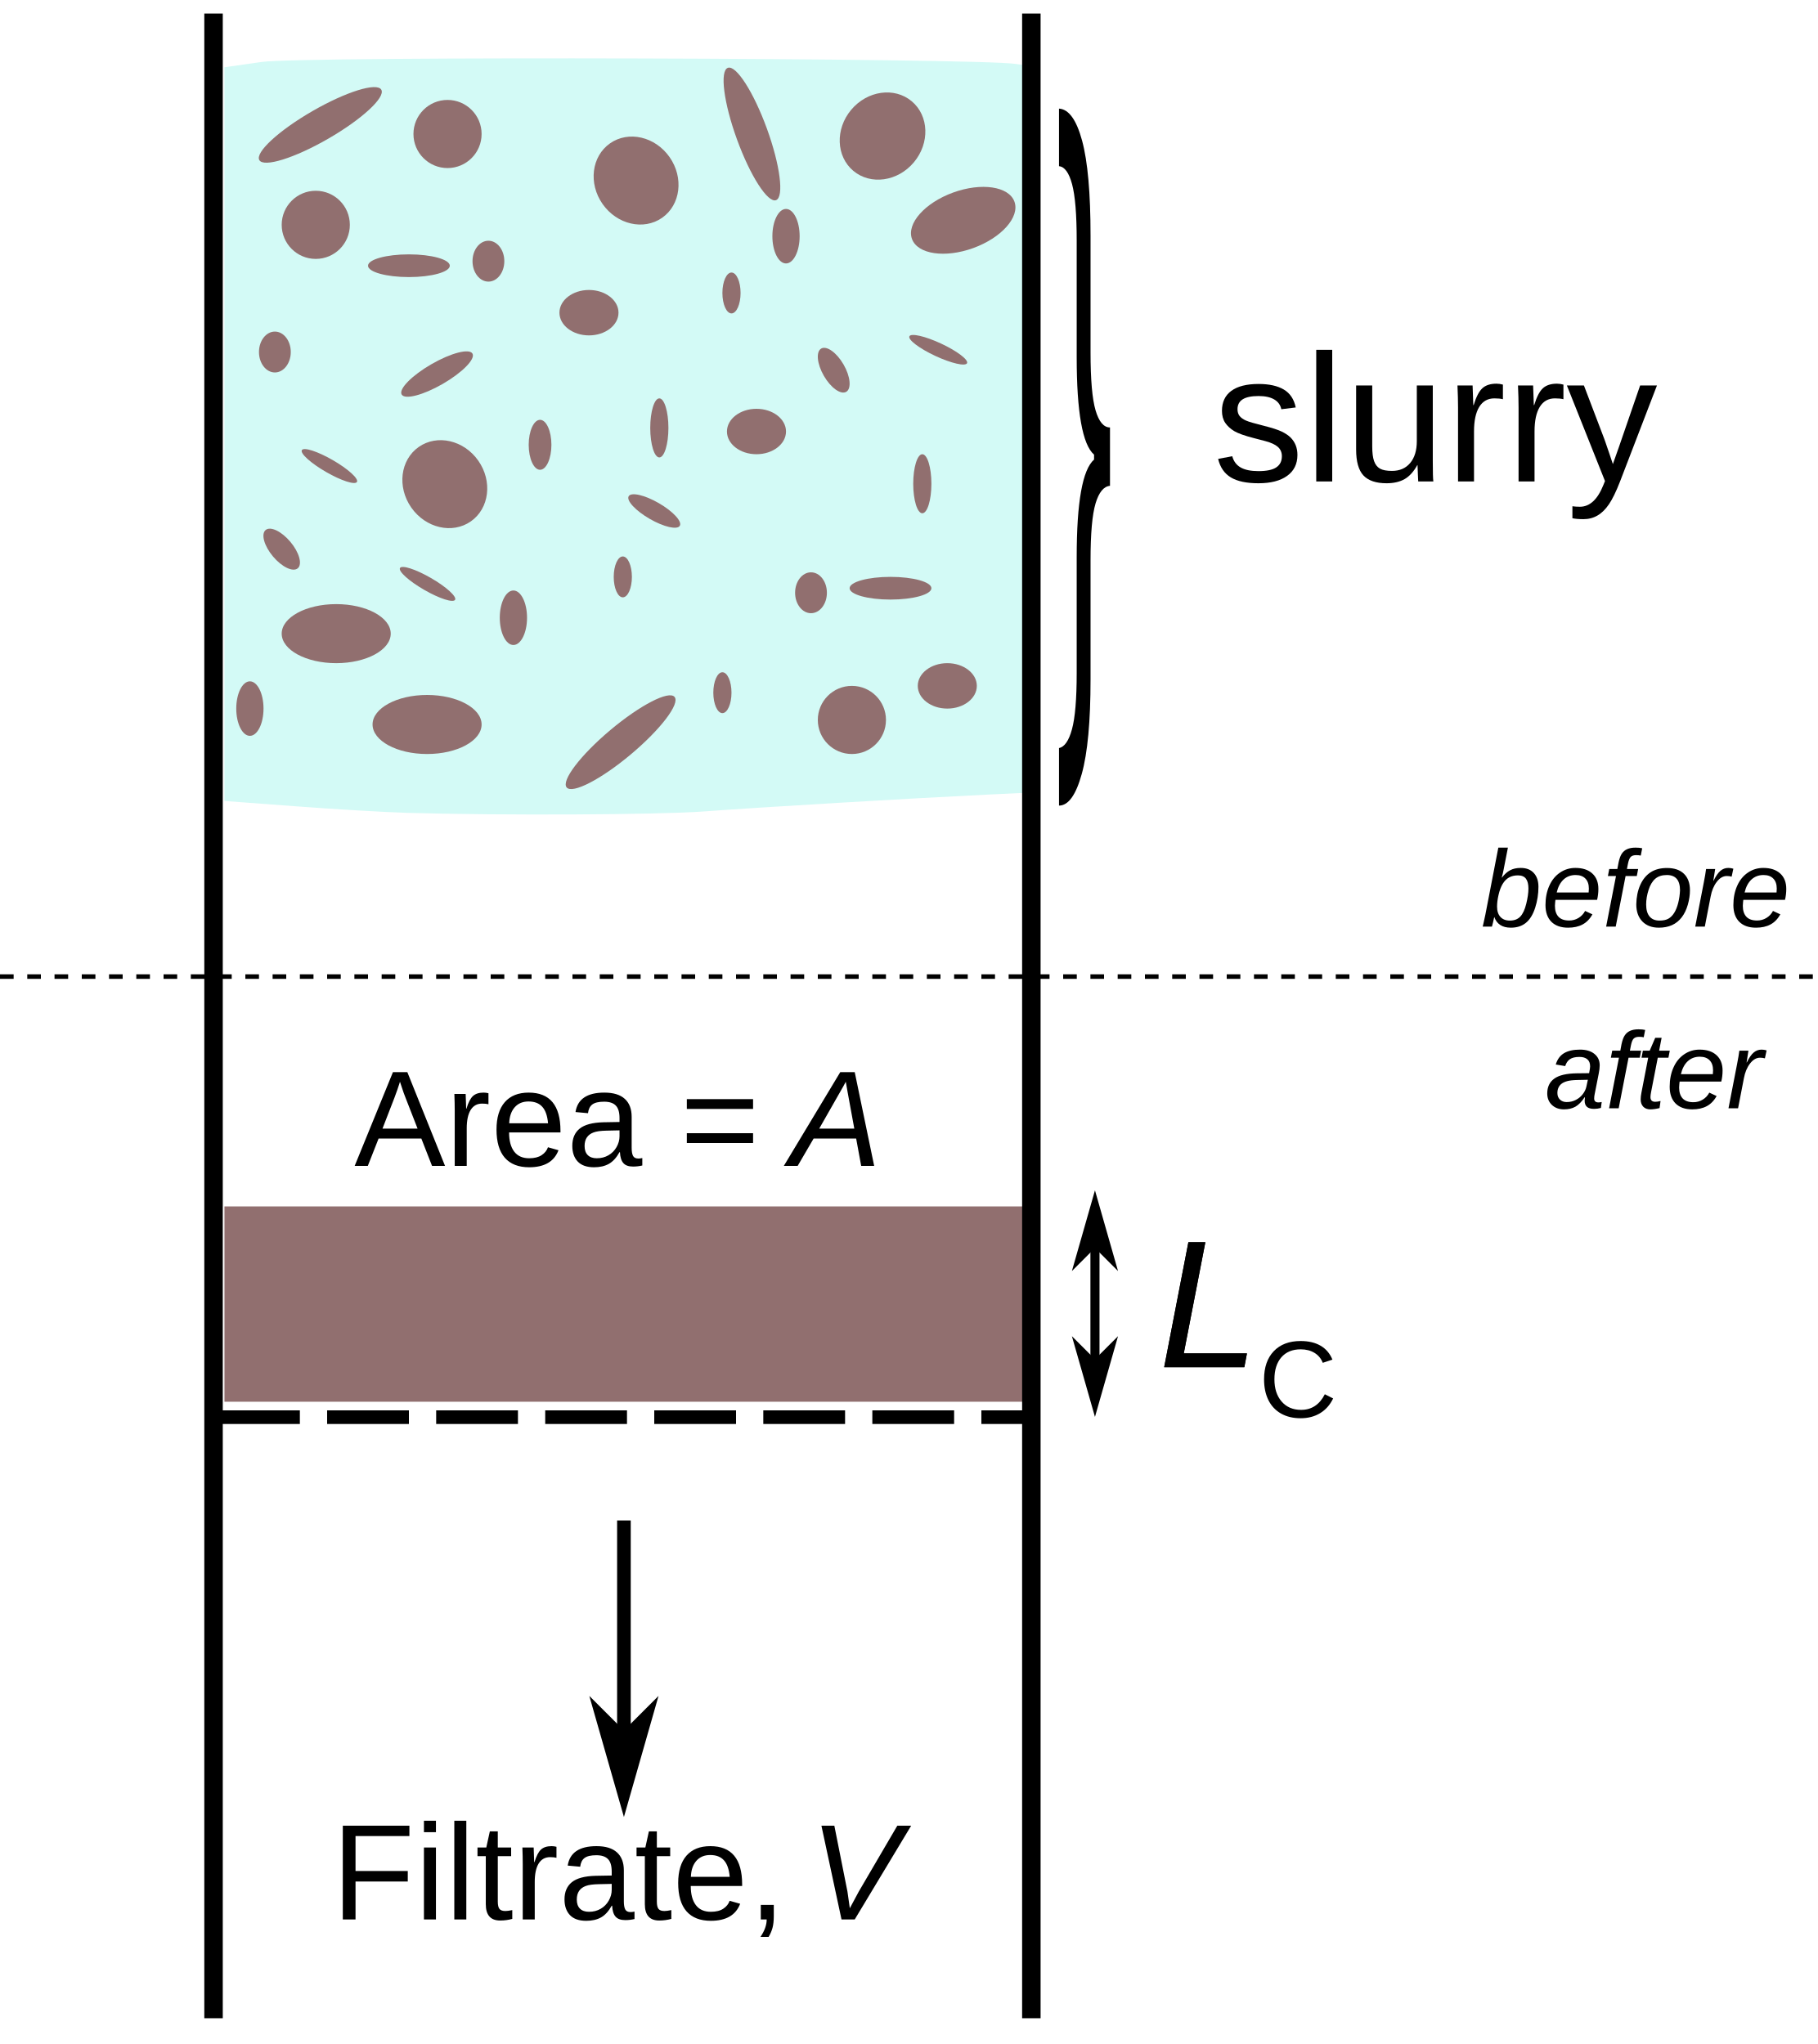
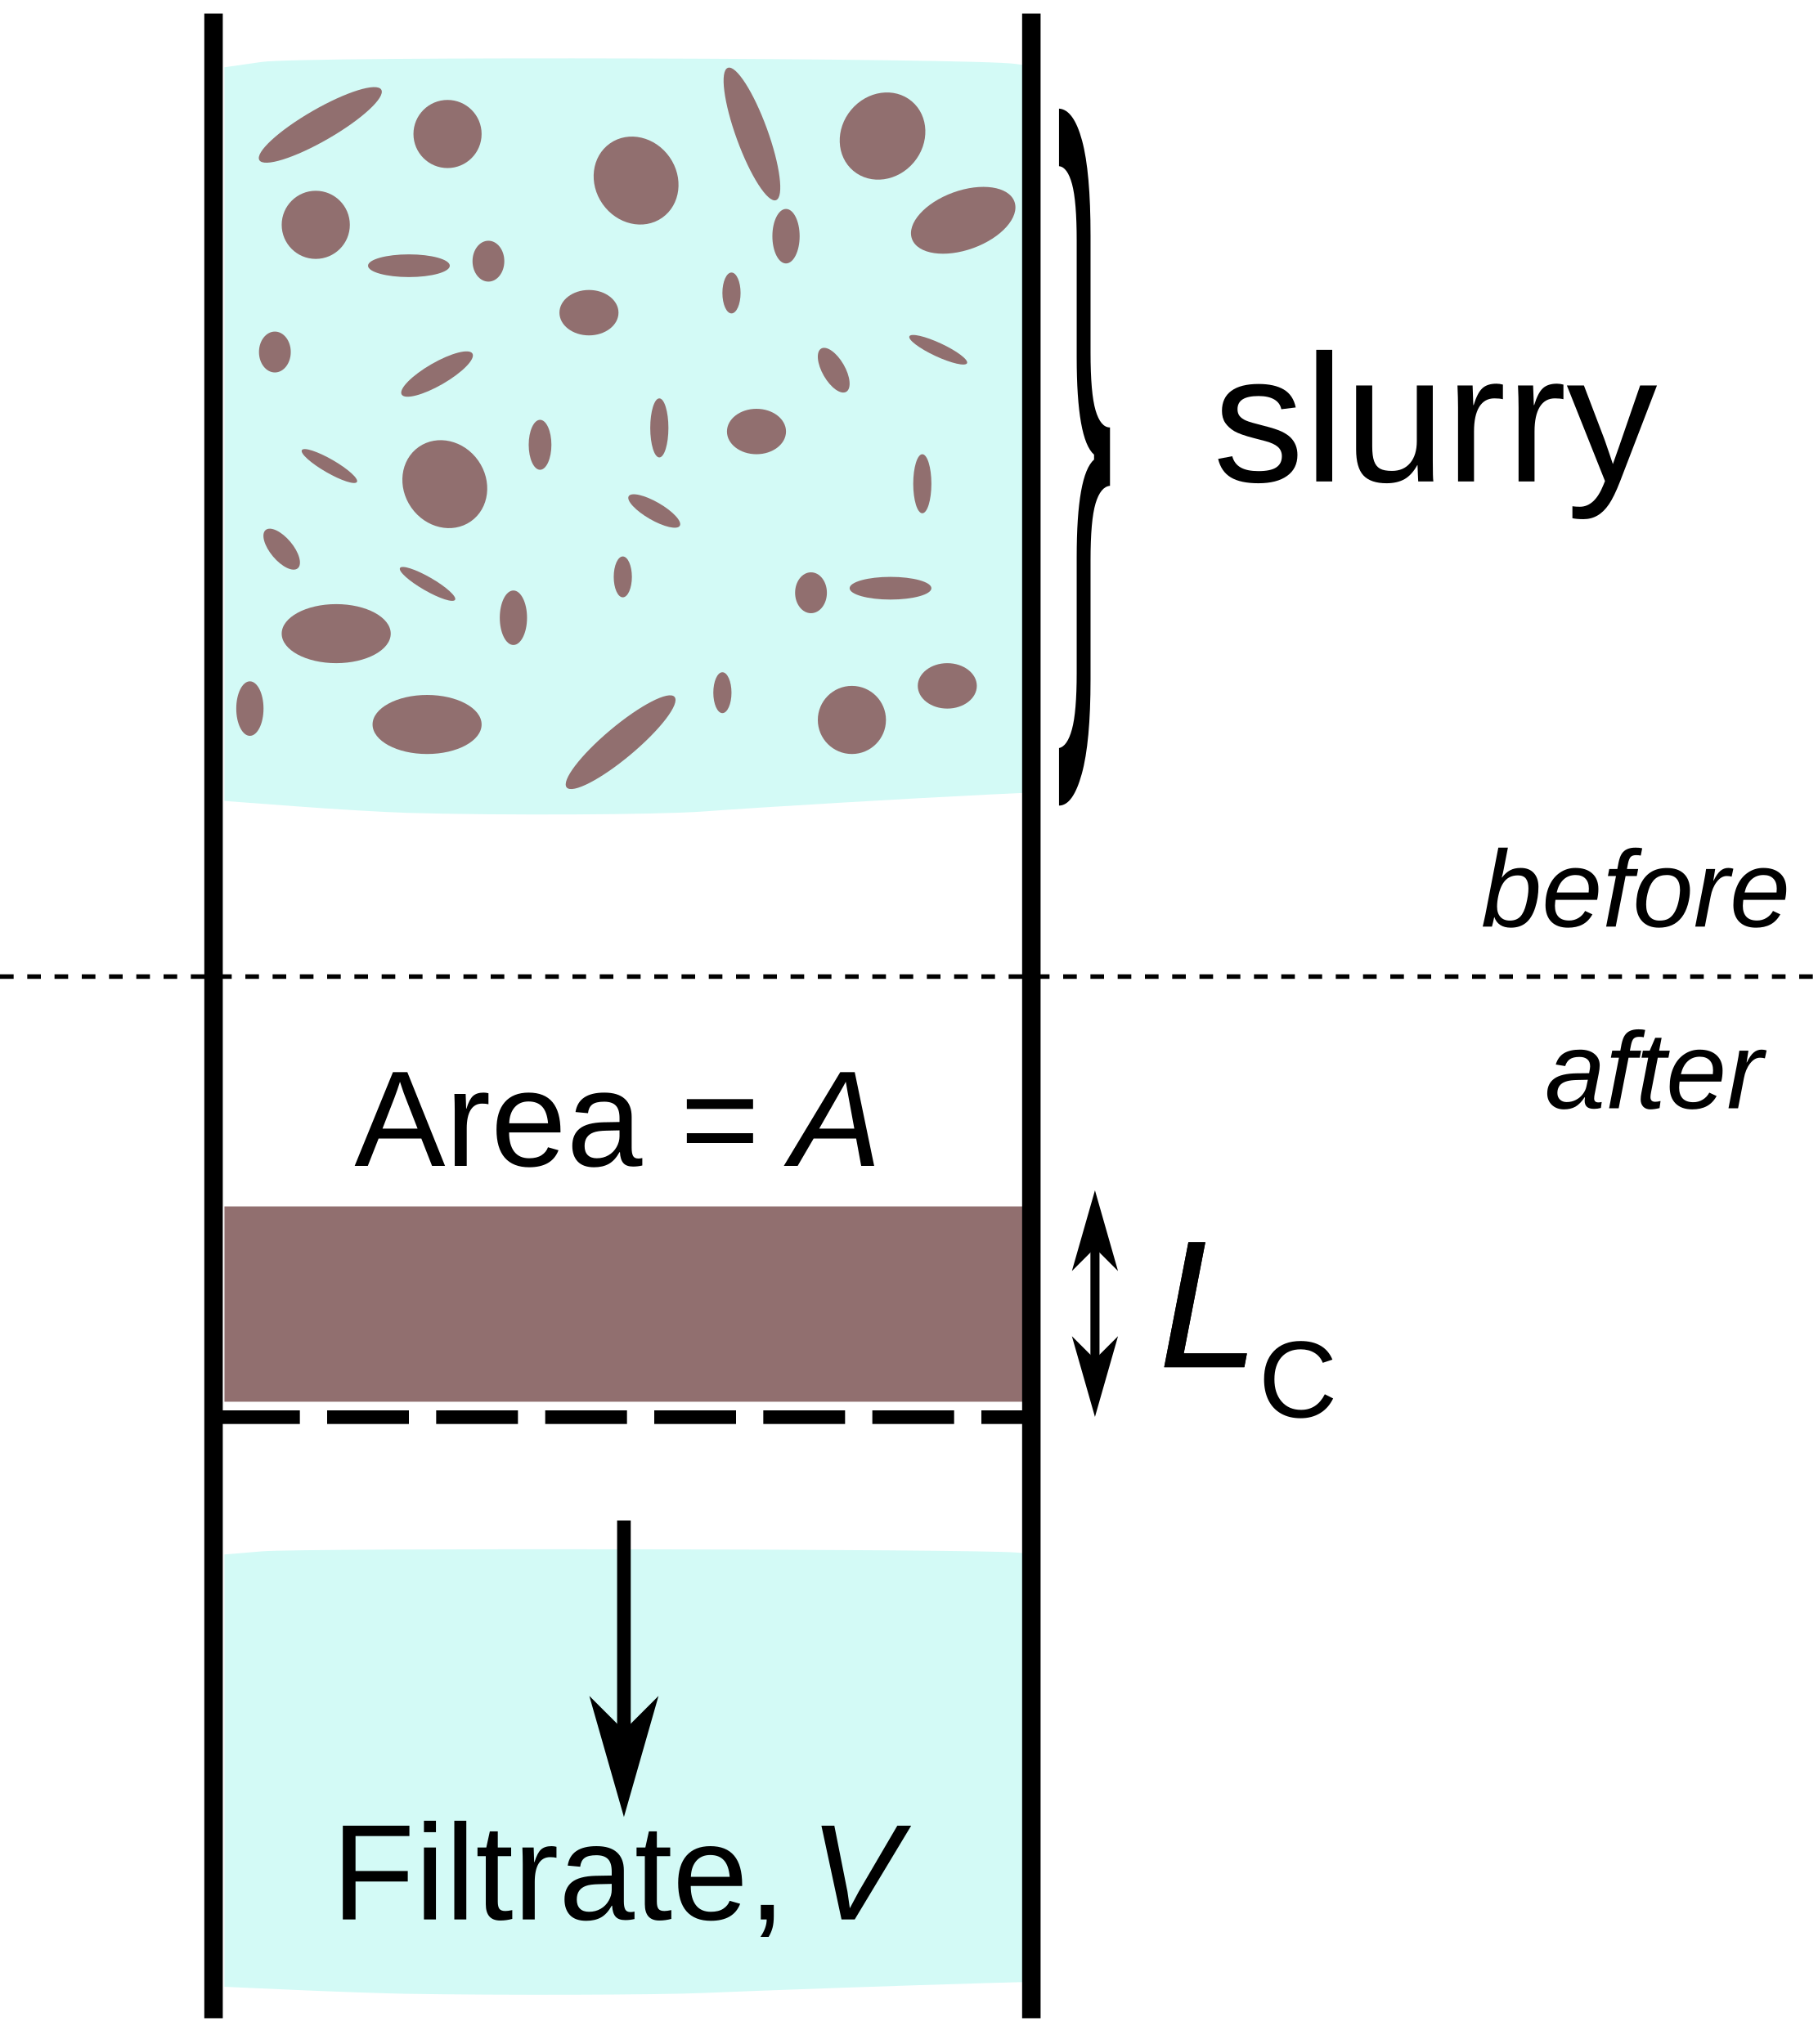
<svg xmlns="http://www.w3.org/2000/svg" width="400" height="450" id="svg2" version="1.1">
  <defs id="defs4">
    <marker orient="auto" refY="0" refX="0" id="Arrow1Mend" style="overflow:visible">
      <path id="path4048" d="M 0,0 5,-5 -12.5,0 5,5 0,0 z" style="fill-rule:evenodd;stroke:#000000;stroke-width:1pt;marker-start:none" transform="matrix(-0.4,0,0,-0.4,-4,0)" />
    </marker>
    <marker orient="auto" refY="0" refX="0" id="Arrow1Mstart" style="overflow:visible">
      <path id="path4045" d="M 0,0 5,-5 -12.5,0 5,5 0,0 z" style="fill-rule:evenodd;stroke:#000000;stroke-width:1pt;marker-start:none" transform="matrix(0.4,0,0,0.4,4,0)" />
    </marker>
  </defs>
  <g id="layer1" transform="translate(0,-602.3622)">
+     <path id="path3055" d="m 89.4,1041.308 c -4.675,-0.079 -15.588,-0.459 -24.25,-0.842 l -15.75,-0.696 0,-47.59 0,-47.59 8.25,-0.692 c 9.069,-0.761 157.189,-0.526 166,0.263 l 4.75,0.425 0,47.022 0,47.022 -11.25,0.32 c -16.704,0.474 -49.718,1.63 -62.25,2.179 -10.062,0.441 -44.709,0.535 -65.5,0.177 z" style="fill:#d3faf6;fill-opacity:1;stroke:none" />
    <path style="fill:none;stroke:#000000;stroke-width:4.065;stroke-linecap:butt;stroke-linejoin:miter;stroke-miterlimit:4;stroke-opacity:1;stroke-dasharray:none" d="m 47,605.345 0,441.345" id="path2985" />
    <path style="fill:#d3faf6;fill-opacity:1;stroke:none" d="m 89.4,781.308 c -4.675,-0.136 -15.588,-0.779 -24.25,-1.429 l -15.75,-1.181 0,-80.764 0,-80.764 8.25,-1.174 c 9.069,-1.291 157.189,-0.892 166,0.447 l 4.75,0.722 0,79.801 0,79.801 -11.25,0.543 c -16.704,0.806 -49.718,2.767 -62.25,3.698 -10.062,0.748 -44.709,0.908 -65.5,0.302 z" id="path3831" />
    <path style="fill:#916f6f;fill-opacity:1;stroke:none" id="path3833" d="m 126,51.5 c 0,4.142 -3.358,7.5 -7.5,7.5 -4.142,0 -7.5,-3.358 -7.5,-7.5 0,-4.142 3.358,-7.5 7.5,-7.5 4.142,0 7.5,3.358 7.5,7.5 z" transform="translate(-20,580.3622)" />
    <path style="fill:#916f6f;fill-opacity:1;stroke:none" id="path3835" d="m 119,80.5 c 0,1.381 -4.029,2.5 -9,2.5 -4.971,0 -9,-1.119 -9,-2.5 0,-1.381 4.029,-2.5 9,-2.5 4.971,0 9,1.119 9,2.5 z" transform="translate(-20,580.3622)" />
    <path style="fill:#916f6f;fill-opacity:1;stroke:none" id="path3837" d="m 176,81 c 0,5.523 -4.029,10 -9,10 -4.971,0 -9,-4.477 -9,-10 0,-5.523 4.029,-10 9,-10 4.971,0 9,4.477 9,10 z" transform="matrix(0.8191521,-0.5735765,0.5735765,0.8191521,-43.25721,671.5505)" />
    <path style="fill:#916f6f;fill-opacity:1;stroke:none" id="path3839" d="m 196,74 c 0,3.314 -1.343,6 -3,6 -1.657,0 -3,-2.686 -3,-6 0,-3.314 1.343,-6 3,-6 1.657,0 3,2.686 3,6 z" transform="translate(-20,580.3622)" />
-     <path style="fill:#916f6f;fill-opacity:1;stroke:none" id="path3841" d="m 146,115 a 6.5,5 0 1 1 -13,0 6.5,5 0 1 1 13,0 z" transform="translate(-9.868203,556.2017)" />
+     <path style="fill:#916f6f;fill-opacity:1;stroke:none" id="path3841" d="m 146,115 c 0,2.761 -2.91,5 -6.5,5 -3.59,0 -6.5,-2.239 -6.5,-5 0,-2.761 2.91,-5 6.5,-5 3.59,0 6.5,2.239 6.5,5 z" transform="translate(-9.868203,556.2017)" />
    <path style="fill:#916f6f;fill-opacity:1;stroke:none" id="path3843" d="m 166,134.5 c 0,3.59 -0.895,6.5 -2,6.5 -1.105,0 -2,-2.91 -2,-6.5 0,-3.59 0.895,-6.5 2,-6.5 1.105,0 2,2.91 2,6.5 z" transform="matrix(0.5,-0.8660254,0.8660254,0.5,-54.48042,789.6403)" />
    <path style="fill:#916f6f;fill-opacity:1;stroke:none" id="path3845" d="m 106,161.5 c 0,3.59 -5.373,6.5 -12,6.5 -6.627,0 -12,-2.91 -12,-6.5 0,-3.59 5.373,-6.5 12,-6.5 6.627,0 12,2.91 12,6.5 z" transform="translate(-20,580.3622)" />
    <path style="fill:#916f6f;fill-opacity:1;stroke:none" id="path3847" d="m 156,180.5 c 0,1.933 -6.94,3.5 -15.5,3.5 -8.56,0 -15.5,-1.567 -15.5,-3.5 0,-1.933 6.94,-3.5 15.5,-3.5 8.56,0 15.5,1.567 15.5,3.5 z" transform="matrix(-0.7660444,0.6427876,-0.6427876,-0.7660444,360.2504,813.7209)" />
    <path style="fill:#916f6f;fill-opacity:1;stroke:none" id="path3849" d="m 101,133 c 0,3.866 -0.672,7 -1.5,7 -0.828,0 -1.5,-3.134 -1.5,-7 0,-3.866 0.672,-7 1.5,-7 0.828,0 1.5,3.134 1.5,7 z" transform="matrix(0.5,-0.8660254,0.8660254,0.5,-92.4305,724.6328)" />
-     <path style="fill:#916f6f;fill-opacity:1;stroke:none" id="path3851" d="m 125,128.5 a 2.5,5.5 0 1 1 -5,0 2.5,5.5 0 1 1 5,0 z" transform="translate(-3.633251,571.7891)" />
-     <path style="fill:#916f6f;fill-opacity:1;stroke:none" id="path3853" d="m 147,145.5 a 2,4.5 0 1 1 -4,0 2,4.5 0 1 1 4,0 z" transform="translate(-7.91978,583.8693)" />
+     <path style="fill:#916f6f;fill-opacity:1;stroke:none" id="path3851" d="m 125,128.5 c 0,3.038 -1.119,5.5 -2.5,5.5 -1.381,0 -2.5,-2.462 -2.5,-5.5 0,-3.038 1.119,-5.5 2.5,-5.5 1.381,0 2.5,2.462 2.5,5.5 z" transform="translate(-3.633251,571.7891)" />
+     <path style="fill:#916f6f;fill-opacity:1;stroke:none" id="path3853" d="m 147,145.5 c 0,2.485 -0.895,4.5 -2,4.5 -1.105,0 -2,-2.015 -2,-4.5 0,-2.485 0.895,-4.5 2,-4.5 1.105,0 2,2.015 2,4.5 z" transform="translate(-7.91978,583.8693)" />
    <path style="fill:#916f6f;fill-opacity:1;stroke:none" id="path3855" d="m 202,152.5 c 0,2.485 -1.567,4.5 -3.5,4.5 -1.933,0 -3.5,-2.015 -3.5,-4.5 0,-2.485 1.567,-4.5 3.5,-4.5 1.933,0 3.5,2.015 3.5,4.5 z" transform="translate(-20,580.3622)" />
    <path transform="matrix(-1,0,0,-1,306,812.3622)" d="m 126,51.5 c 0,4.142 -3.358,7.5 -7.5,7.5 -4.142,0 -7.5,-3.358 -7.5,-7.5 0,-4.142 3.358,-7.5 7.5,-7.5 4.142,0 7.5,3.358 7.5,7.5 z" id="path3912" style="fill:#916f6f;fill-opacity:1;stroke:none" />
    <path transform="matrix(-1,0,0,-1,306,812.3622)" d="m 119,80.5 c 0,1.381 -4.029,2.5 -9,2.5 -4.971,0 -9,-1.119 -9,-2.5 0,-1.381 4.029,-2.5 9,-2.5 4.971,0 9,1.119 9,2.5 z" id="path3914" style="fill:#916f6f;fill-opacity:1;stroke:none" />
-     <path transform="matrix(-0.8191521,0.5735765,-0.5735765,-0.8191521,281.1595,679.5156)" d="m 176,81 a 9,10 0 1 1 -18,0 9,10 0 1 1 18,0 z" id="path3916" style="fill:#916f6f;fill-opacity:1;stroke:none" />
+     <path transform="matrix(-0.8191521,0.5735765,-0.5735765,-0.8191521,281.1595,679.5156)" d="m 176,81 c 0,5.523 -4.029,10 -9,10 -4.971,0 -9,-4.477 -9,-10 0,-5.523 4.029,-10 9,-10 4.971,0 9,4.477 9,10 z" id="path3916" style="fill:#916f6f;fill-opacity:1;stroke:none" />
    <path transform="matrix(-1,0,0,-1,306,812.3622)" d="m 196,74 c 0,3.314 -1.343,6 -3,6 -1.657,0 -3,-2.686 -3,-6 0,-3.314 1.343,-6 3,-6 1.657,0 3,2.686 3,6 z" id="path3918" style="fill:#916f6f;fill-opacity:1;stroke:none" />
    <path transform="matrix(-1,0,0,-1,306,812.3622)" d="m 146,115 c 0,2.761 -2.91,5 -6.5,5 -3.59,0 -6.5,-2.239 -6.5,-5 0,-2.761 2.91,-5 6.5,-5 3.59,0 6.5,2.239 6.5,5 z" id="path3920" style="fill:#916f6f;fill-opacity:1;stroke:none" />
-     <path transform="matrix(-1,0,0,-1,309.1175,831.067)" d="m 166,134.5 a 2,6.5 0 1 1 -4,0 2,6.5 0 1 1 4,0 z" id="path3922" style="fill:#916f6f;fill-opacity:1;stroke:none" />
+     <path transform="matrix(-1,0,0,-1,309.1175,831.067)" d="m 166,134.5 c 0,3.59 -0.895,6.5 -2,6.5 -1.105,0 -2,-2.91 -2,-6.5 0,-3.59 0.895,-6.5 2,-6.5 1.105,0 2,2.91 2,6.5 z" id="path3922" style="fill:#916f6f;fill-opacity:1;stroke:none" />
    <path transform="matrix(-0.9396926,0.3420202,-0.3420202,-0.9396926,355.5674,770.4726)" d="m 106,161.5 c 0,3.59 -5.373,6.5 -12,6.5 -6.627,0 -12,-2.91 -12,-6.5 0,-3.59 5.373,-6.5 12,-6.5 6.627,0 12,2.91 12,6.5 z" id="path3924" style="fill:#916f6f;fill-opacity:1;stroke:none" />
    <path transform="matrix(0.3420202,0.9396926,-0.9396926,0.3420202,287.0607,438.1008)" d="m 156,180.5 c 0,1.933 -6.94,3.5 -15.5,3.5 -8.56,0 -15.5,-1.567 -15.5,-3.5 0,-1.933 6.94,-3.5 15.5,-3.5 8.56,0 15.5,1.567 15.5,3.5 z" id="path3926" style="fill:#916f6f;fill-opacity:1;stroke:none" />
    <path transform="matrix(-0.4226183,0.9063078,-0.9063078,-0.4226183,369.0894,645.3928)" d="m 101,133 c 0,3.866 -0.672,7 -1.5,7 -0.828,0 -1.5,-3.134 -1.5,-7 0,-3.866 0.672,-7 1.5,-7 0.828,0 1.5,3.134 1.5,7 z" id="path3928" style="fill:#916f6f;fill-opacity:1;stroke:none" />
    <path transform="matrix(-0.8660254,0.5,-0.5,-0.8660254,353.8381,733.8964)" d="m 125,128.5 c 0,3.038 -1.119,5.5 -2.5,5.5 -1.381,0 -2.5,-2.462 -2.5,-5.5 0,-3.038 1.119,-5.5 2.5,-5.5 1.381,0 2.5,2.462 2.5,5.5 z" id="path3930" style="fill:#916f6f;fill-opacity:1;stroke:none" />
    <path transform="matrix(-1,0,0,-1,306,812.3622)" d="m 147,145.5 c 0,2.485 -0.895,4.5 -2,4.5 -1.105,0 -2,-2.015 -2,-4.5 0,-2.485 0.895,-4.5 2,-4.5 1.105,0 2,2.015 2,4.5 z" id="path3932" style="fill:#916f6f;fill-opacity:1;stroke:none" />
    <path transform="matrix(-1,0,0,-1,306,812.3622)" d="m 202,152.5 c 0,2.485 -1.567,4.5 -3.5,4.5 -1.933,0 -3.5,-2.015 -3.5,-4.5 0,-2.485 1.567,-4.5 3.5,-4.5 1.933,0 3.5,2.015 3.5,4.5 z" id="path3934" style="fill:#916f6f;fill-opacity:1;stroke:none" />
    <path transform="matrix(-1,0,0,1,188,600.3622)" d="m 126,51.5 c 0,4.142 -3.358,7.5 -7.5,7.5 -4.142,0 -7.5,-3.358 -7.5,-7.5 0,-4.142 3.358,-7.5 7.5,-7.5 4.142,0 7.5,3.358 7.5,7.5 z" id="path3936" style="fill:#916f6f;fill-opacity:1;stroke:none" />
    <path transform="matrix(-0.8660254,0.5,0.5,0.8660254,151.2105,559.9967)" d="m 119,80.5 c 0,1.381 -4.029,2.5 -9,2.5 -4.971,0 -9,-1.119 -9,-2.5 0,-1.381 4.029,-2.5 9,-2.5 4.971,0 9,1.119 9,2.5 z" id="path3938" style="fill:#916f6f;fill-opacity:1;stroke:none" />
    <path transform="matrix(-1,0,0,1,348,638.3622)" d="m 146,115 c 0,2.761 -2.91,5 -6.5,5 -3.59,0 -6.5,-2.239 -6.5,-5 0,-2.761 2.91,-5 6.5,-5 3.59,0 6.5,2.239 6.5,5 z" id="path3940" style="fill:#916f6f;fill-opacity:1;stroke:none" />
    <path transform="matrix(-1,0,0,1,188,600.3622)" d="m 106,161.5 c 0,3.59 -5.373,6.5 -12,6.5 -6.627,0 -12,-2.91 -12,-6.5 0,-3.59 5.373,-6.5 12,-6.5 6.627,0 12,2.91 12,6.5 z" id="path3942" style="fill:#916f6f;fill-opacity:1;stroke:none" />
    <path transform="matrix(-0.8660254,0.5,0.5,0.8660254,101.9266,403.2946)" d="m 156,180.5 c 0,1.933 -6.94,3.5 -15.5,3.5 -8.56,0 -15.5,-1.567 -15.5,-3.5 0,-1.933 6.94,-3.5 15.5,-3.5 8.56,0 15.5,1.567 15.5,3.5 z" id="path3944" style="fill:#916f6f;fill-opacity:1;stroke:none" />
    <path transform="matrix(-0.5,0.8660254,0.8660254,0.5,28.66792,578.243)" d="m 101,133 c 0,3.866 -0.672,7 -1.5,7 -0.828,0 -1.5,-3.134 -1.5,-7 0,-3.866 0.672,-7 1.5,-7 0.828,0 1.5,3.134 1.5,7 z" id="path3946" style="fill:#916f6f;fill-opacity:1;stroke:none" />
    <path transform="matrix(-0.7660444,0.6427876,0.6427876,0.7660444,73.24267,546.0847)" d="m 125,128.5 c 0,3.038 -1.119,5.5 -2.5,5.5 -1.381,0 -2.5,-2.462 -2.5,-5.5 0,-3.038 1.119,-5.5 2.5,-5.5 1.381,0 2.5,2.462 2.5,5.5 z" id="path3948" style="fill:#916f6f;fill-opacity:1;stroke:none" />
    <path transform="matrix(-1,0,0,1,304,609.3622)" d="m 147,145.5 c 0,2.485 -0.895,4.5 -2,4.5 -1.105,0 -2,-2.015 -2,-4.5 0,-2.485 0.895,-4.5 2,-4.5 1.105,0 2,2.015 2,4.5 z" id="path3950" style="fill:#916f6f;fill-opacity:1;stroke:none" />
    <path style="fill:#916f6f;fill-opacity:1;stroke:none" id="path3952" d="m 196,74 c 0,3.314 -1.343,6 -3,6 -1.657,0 -3,-2.686 -3,-6 0,-3.314 1.343,-6 3,-6 1.657,0 3,2.686 3,6 z" transform="matrix(1,0,0,-1,-138,832.3622)" />
    <path style="fill:#916f6f;fill-opacity:1;stroke:none" id="path3954" d="m 166,134.5 c 0,3.59 -0.895,6.5 -2,6.5 -1.105,0 -2,-2.91 -2,-6.5 0,-3.59 0.895,-6.5 2,-6.5 1.105,0 2,2.91 2,6.5 z" transform="matrix(1,0,0,-1,39,843.3622)" />
    <path style="fill:#916f6f;fill-opacity:1;stroke:none" id="path3956" d="m 202,152.5 c 0,2.485 -1.567,4.5 -3.5,4.5 -1.933,0 -3.5,-2.015 -3.5,-4.5 0,-2.485 1.567,-4.5 3.5,-4.5 1.933,0 3.5,2.015 3.5,4.5 z" transform="matrix(1,0,0,-1,-138,832.3622)" />
    <path style="fill:none;stroke:#000000;stroke-width:3;stroke-linecap:butt;stroke-linejoin:miter;stroke-miterlimit:4;stroke-opacity:1;stroke-dasharray:18, 6;stroke-dashoffset:0" d="m 48,914.362 179,0" id="path3960" />
    <path style="fill:#916f6f;fill-opacity:1;stroke:none" d="m 49.4,889.462 0,-21.5 89.5,0 89.5,0 0,21.5 0,21.5 -89.5,0 -89.5,0 0,-21.5 z" id="path3968" />
    <text xml:space="preserve" style="font-size:40px;font-style:normal;font-variant:normal;font-weight:normal;font-stretch:normal;text-align:start;line-height:125%;letter-spacing:0px;word-spacing:0px;writing-mode:lr-tb;text-anchor:start;fill:#000000;fill-opacity:1;stroke:none;font-family:Arial;-inkscape-font-specification:Arial" x="267" y="708.362" id="text3990">
      <tspan id="tspan3992" x="267" y="708.362">slurry</tspan>
    </text>
    <text xml:space="preserve" style="font-size:40px;font-style:italic;font-variant:normal;font-weight:normal;font-stretch:normal;text-align:start;line-height:125%;letter-spacing:0px;word-spacing:0px;writing-mode:lr-tb;text-anchor:start;fill:#000000;fill-opacity:1;stroke:none;font-family:Arial;-inkscape-font-specification:Arial Italic" x="255" y="903.362" id="text4022">
      <tspan id="tspan4024" x="255" y="903.362">L</tspan>
    </text>
    <text id="text4026" y="914.362" x="277" style="font-size:24px;font-style:normal;font-variant:normal;font-weight:normal;font-stretch:normal;text-align:start;line-height:125%;letter-spacing:0px;word-spacing:0px;writing-mode:lr-tb;text-anchor:start;fill:#000000;fill-opacity:1;stroke:none;font-family:Arial;-inkscape-font-specification:Arial" xml:space="preserve">
      <tspan id="tspan4032" x="277" y="914.362">C</tspan>
    </text>
    <path style="fill:none;stroke:#000000;stroke-width:2;stroke-linecap:butt;stroke-linejoin:miter;stroke-miterlimit:4;stroke-opacity:1;stroke-dasharray:none;marker-start:url(#Arrow1Mstart);marker-mid:none;marker-end:url(#Arrow1Mend)" d="m 241,868.362 0,42" id="path4034" />
    <g id="g4064" transform="translate(-2,0)">
      <text xml:space="preserve" style="font-size:30px;font-style:normal;font-variant:normal;font-weight:normal;font-stretch:normal;text-align:start;line-height:125%;letter-spacing:0px;word-spacing:0px;writing-mode:lr-tb;text-anchor:start;fill:#000000;fill-opacity:1;stroke:none;font-family:Arial;-inkscape-font-specification:Arial" x="80" y="859.05" id="text4006">
        <tspan y="859.05" x="80" id="tspan4854">Area = </tspan>
      </text>
      <text id="text4856" y="859.05" x="176" style="font-size:30px;font-style:italic;font-variant:normal;font-weight:normal;font-stretch:normal;text-align:start;line-height:125%;letter-spacing:0px;word-spacing:0px;writing-mode:lr-tb;text-anchor:start;fill:#000000;fill-opacity:1;stroke:none;font-family:Arial;-inkscape-font-specification:Arial Italic" xml:space="preserve">
        <tspan y="859.05" x="176" id="tspan4860">A</tspan>
      </text>
    </g>
    <path style="fill:none;stroke:#000000;stroke-width:1;stroke-linecap:butt;stroke-linejoin:miter;stroke-miterlimit:4;stroke-opacity:1;stroke-dasharray:3, 3;stroke-dashoffset:0" d="m -6,817.362 458,0" id="path4864" />
    <text xml:space="preserve" style="font-size:24px;font-style:italic;font-variant:normal;font-weight:normal;font-stretch:normal;text-align:start;line-height:125%;letter-spacing:0px;word-spacing:0px;writing-mode:lr-tb;text-anchor:start;fill:#000000;fill-opacity:1;stroke:none;font-family:Arial;-inkscape-font-specification:Arial Italic" x="326" y="806.362" id="text4866">
      <tspan id="tspan4868" x="326" y="806.362" style="font-size:24px;font-style:italic;font-variant:normal;font-weight:normal;font-stretch:normal;text-align:start;line-height:125%;writing-mode:lr-tb;text-anchor:start;font-family:Arial;-inkscape-font-specification:Arial Italic">before</tspan>
    </text>
    <text id="text4876" y="846.362" x="340" style="font-size:24px;font-style:italic;font-variant:normal;font-weight:normal;font-stretch:normal;text-align:start;line-height:125%;letter-spacing:0px;word-spacing:0px;writing-mode:lr-tb;text-anchor:start;fill:#000000;fill-opacity:1;stroke:none;font-family:Arial;-inkscape-font-specification:Arial Italic" xml:space="preserve">
      <tspan id="tspan4884" x="340" y="846.362">after</tspan>
    </text>
    <text xml:space="preserve" style="font-size:78.541px;font-style:normal;font-variant:normal;font-weight:normal;font-stretch:normal;text-align:start;line-height:125%;letter-spacing:0px;word-spacing:0px;writing-mode:lr-tb;text-anchor:start;fill:#000000;fill-opacity:1;stroke:none;font-family:STSong;-inkscape-font-specification:STSong" x="519.723" y="335.599" id="text4886" transform="scale(0.4463249,2.24052)">
      <tspan id="tspan4888" x="519.723" y="335.599">}</tspan>
    </text>
    <text id="text4913" y="903.362" x="255" style="font-size:40px;font-style:italic;font-variant:normal;font-weight:normal;font-stretch:normal;text-align:start;line-height:125%;letter-spacing:0px;word-spacing:0px;writing-mode:lr-tb;text-anchor:start;fill:#000000;fill-opacity:1;stroke:none;font-family:Arial;-inkscape-font-specification:Arial Italic" xml:space="preserve">
      <tspan y="903.362" x="255" id="tspan4915">L</tspan>
    </text>
    <path transform="matrix(-0.7660444,-0.6427876,0.6427876,-0.7660444,270.1077,801.7109)" d="m 176,81 c 0,5.523 -4.029,10 -9,10 -4.971,0 -9,-4.477 -9,-10 0,-5.523 4.029,-10 9,-10 4.971,0 9,4.477 9,10 z" id="path3054" style="fill:#916f6f;fill-opacity:1;stroke:none" />
    <path id="path3827" d="m 227,605.345 0,441.345" style="fill:none;stroke:#000000;stroke-width:4.065;stroke-linecap:butt;stroke-linejoin:miter;stroke-miterlimit:4;stroke-opacity:1;stroke-dasharray:none" />
    <path id="path3829" d="m 137.325,937.099 0,59.378" style="fill:none;stroke:#000000;stroke-width:3;stroke-linecap:butt;stroke-linejoin:miter;stroke-miterlimit:4;stroke-opacity:1;stroke-dasharray:none;marker-start:none;marker-mid:none;marker-end:url(#Arrow1Mend)" />
    <g id="g4054" transform="translate(-7.014321,7.896845)">
      <text id="text4038" y="1017.05" x="80" style="font-size:30px;font-style:normal;font-variant:normal;font-weight:normal;font-stretch:normal;text-align:start;line-height:125%;letter-spacing:0px;word-spacing:0px;writing-mode:lr-tb;text-anchor:start;fill:#000000;fill-opacity:1;stroke:none;font-family:Arial;-inkscape-font-specification:Arial" xml:space="preserve">
        <tspan id="tspan4050" x="80" y="1017.05">Filtrate, </tspan>
      </text>
      <text xml:space="preserve" style="font-size:30px;font-style:italic;font-variant:normal;font-weight:normal;font-stretch:normal;text-align:start;line-height:125%;letter-spacing:0px;word-spacing:0px;writing-mode:lr-tb;text-anchor:start;fill:#000000;fill-opacity:1;stroke:none;font-family:Arial;-inkscape-font-specification:Arial Italic" x="185.213" y="1017.05" id="text4042">
        <tspan y="1017.05" x="185.213" id="tspan4052">V</tspan>
      </text>
    </g>
  </g>
</svg>
